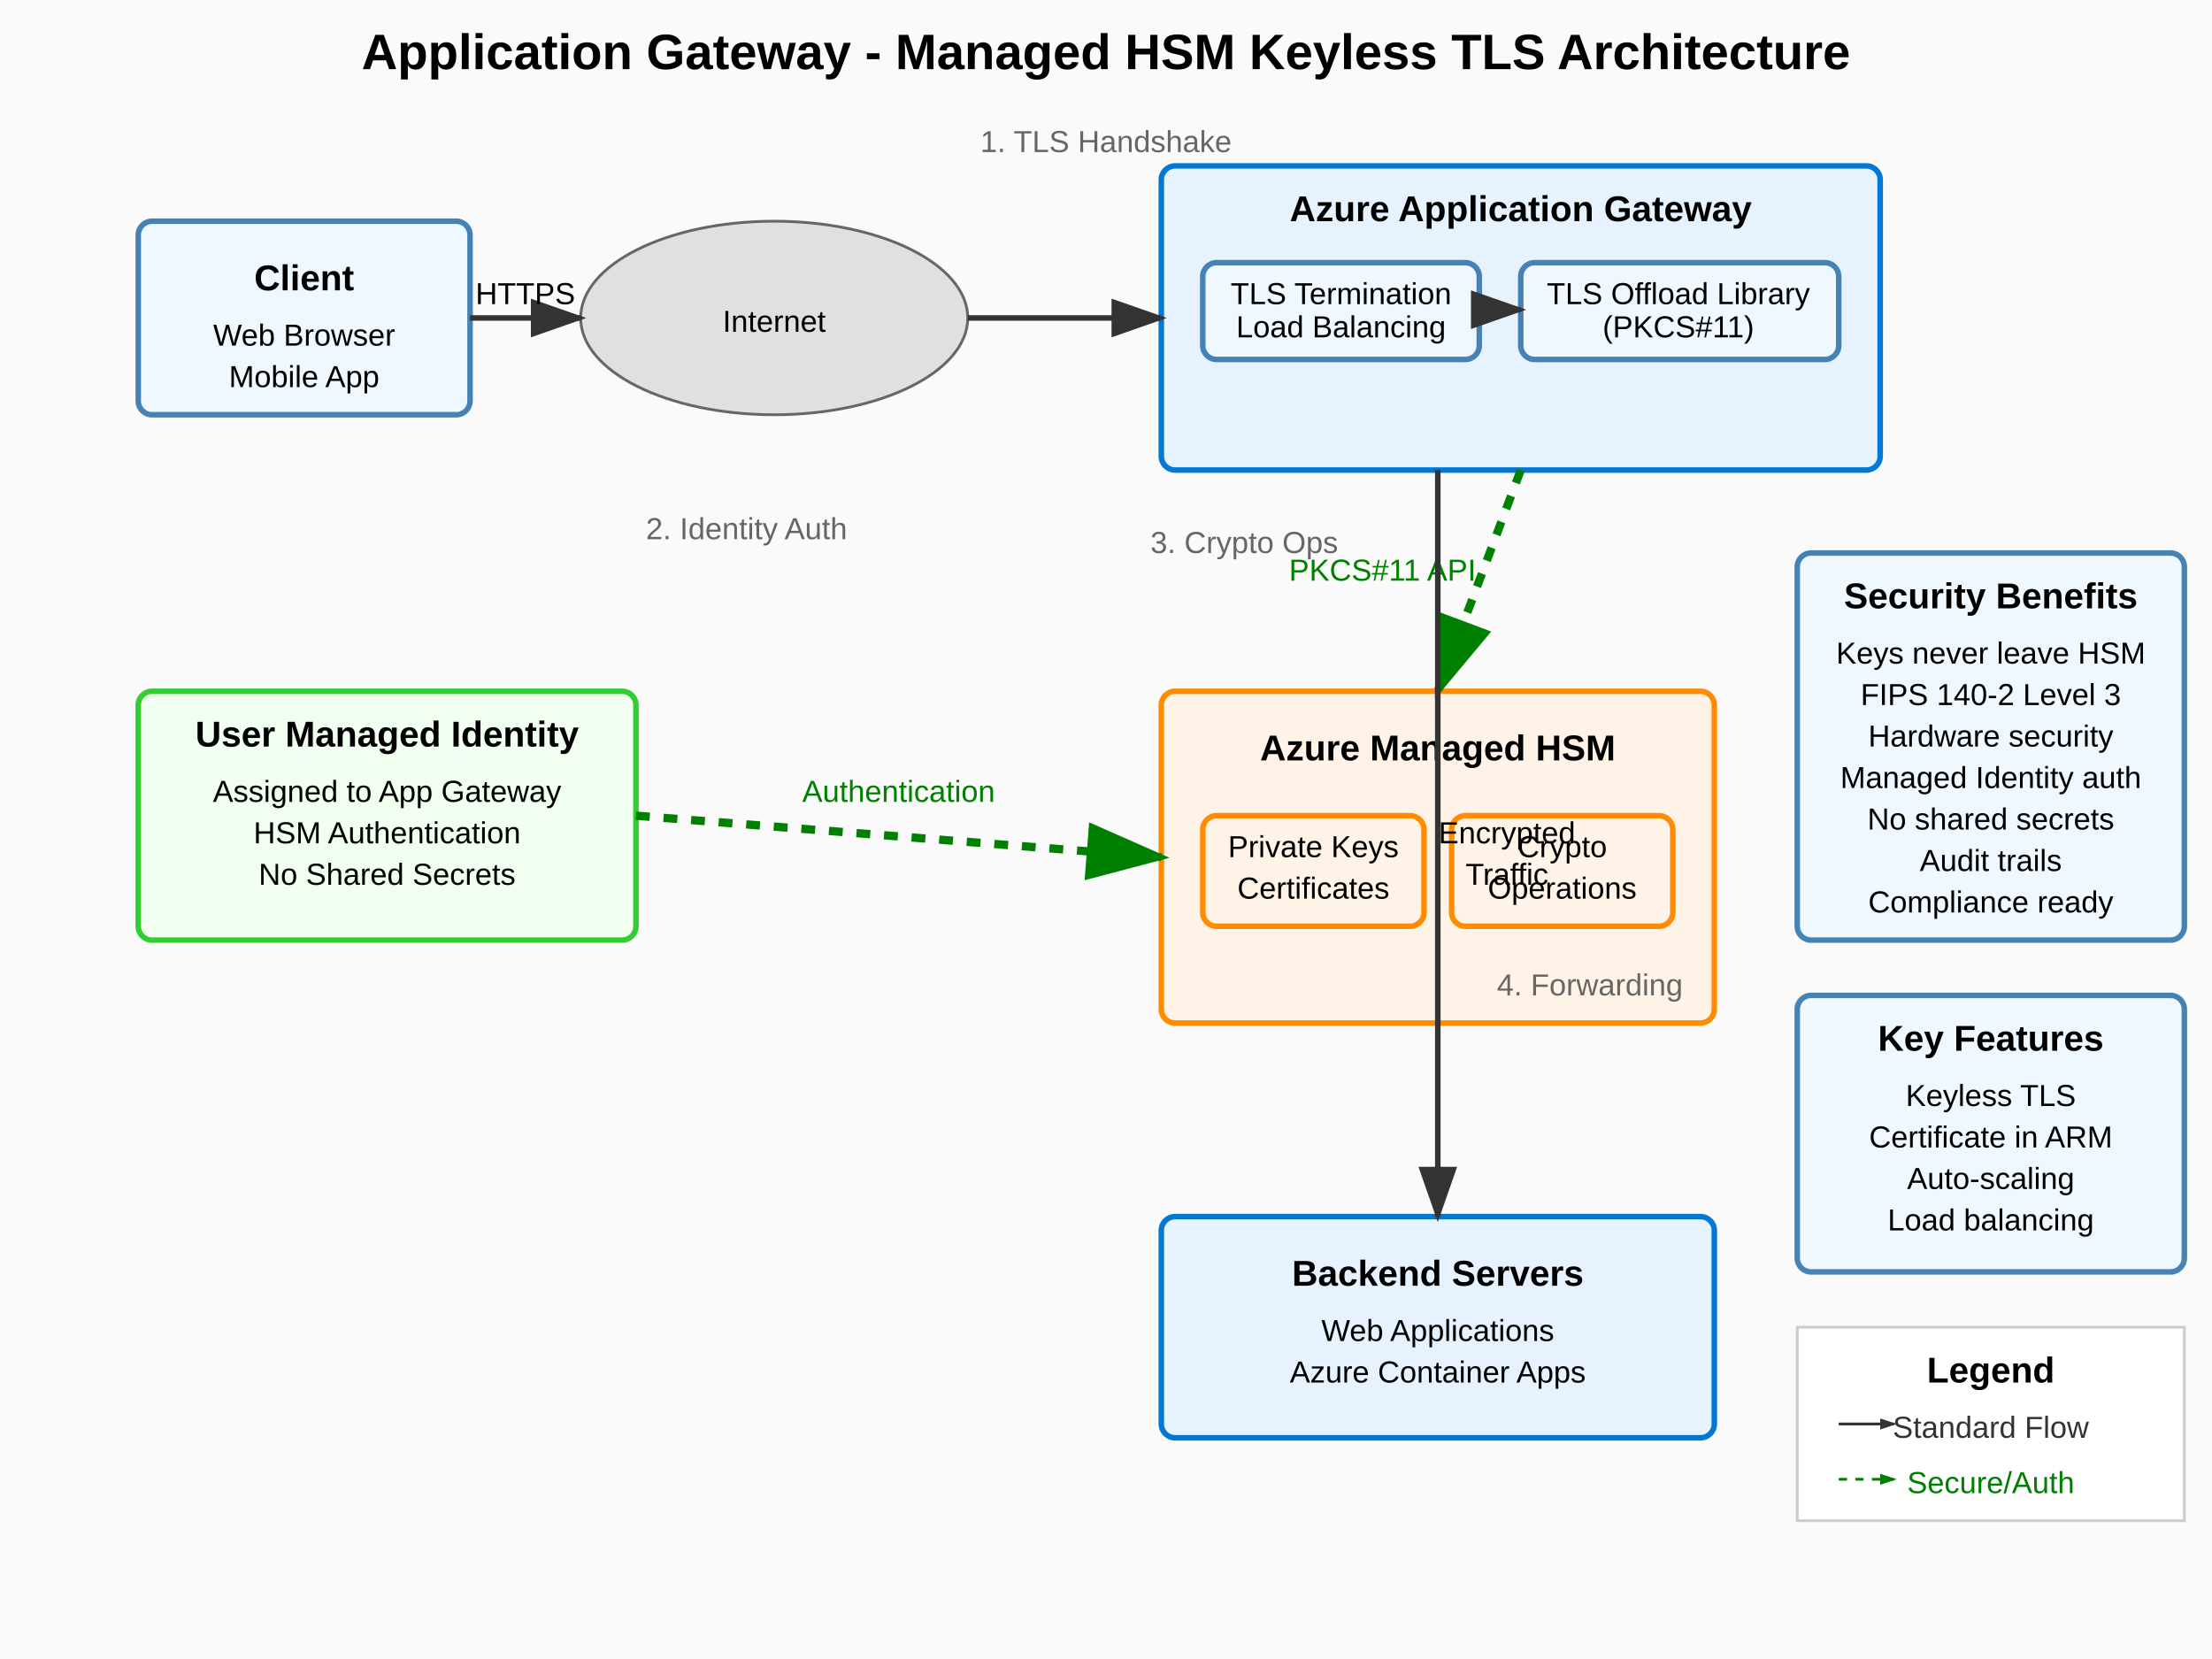
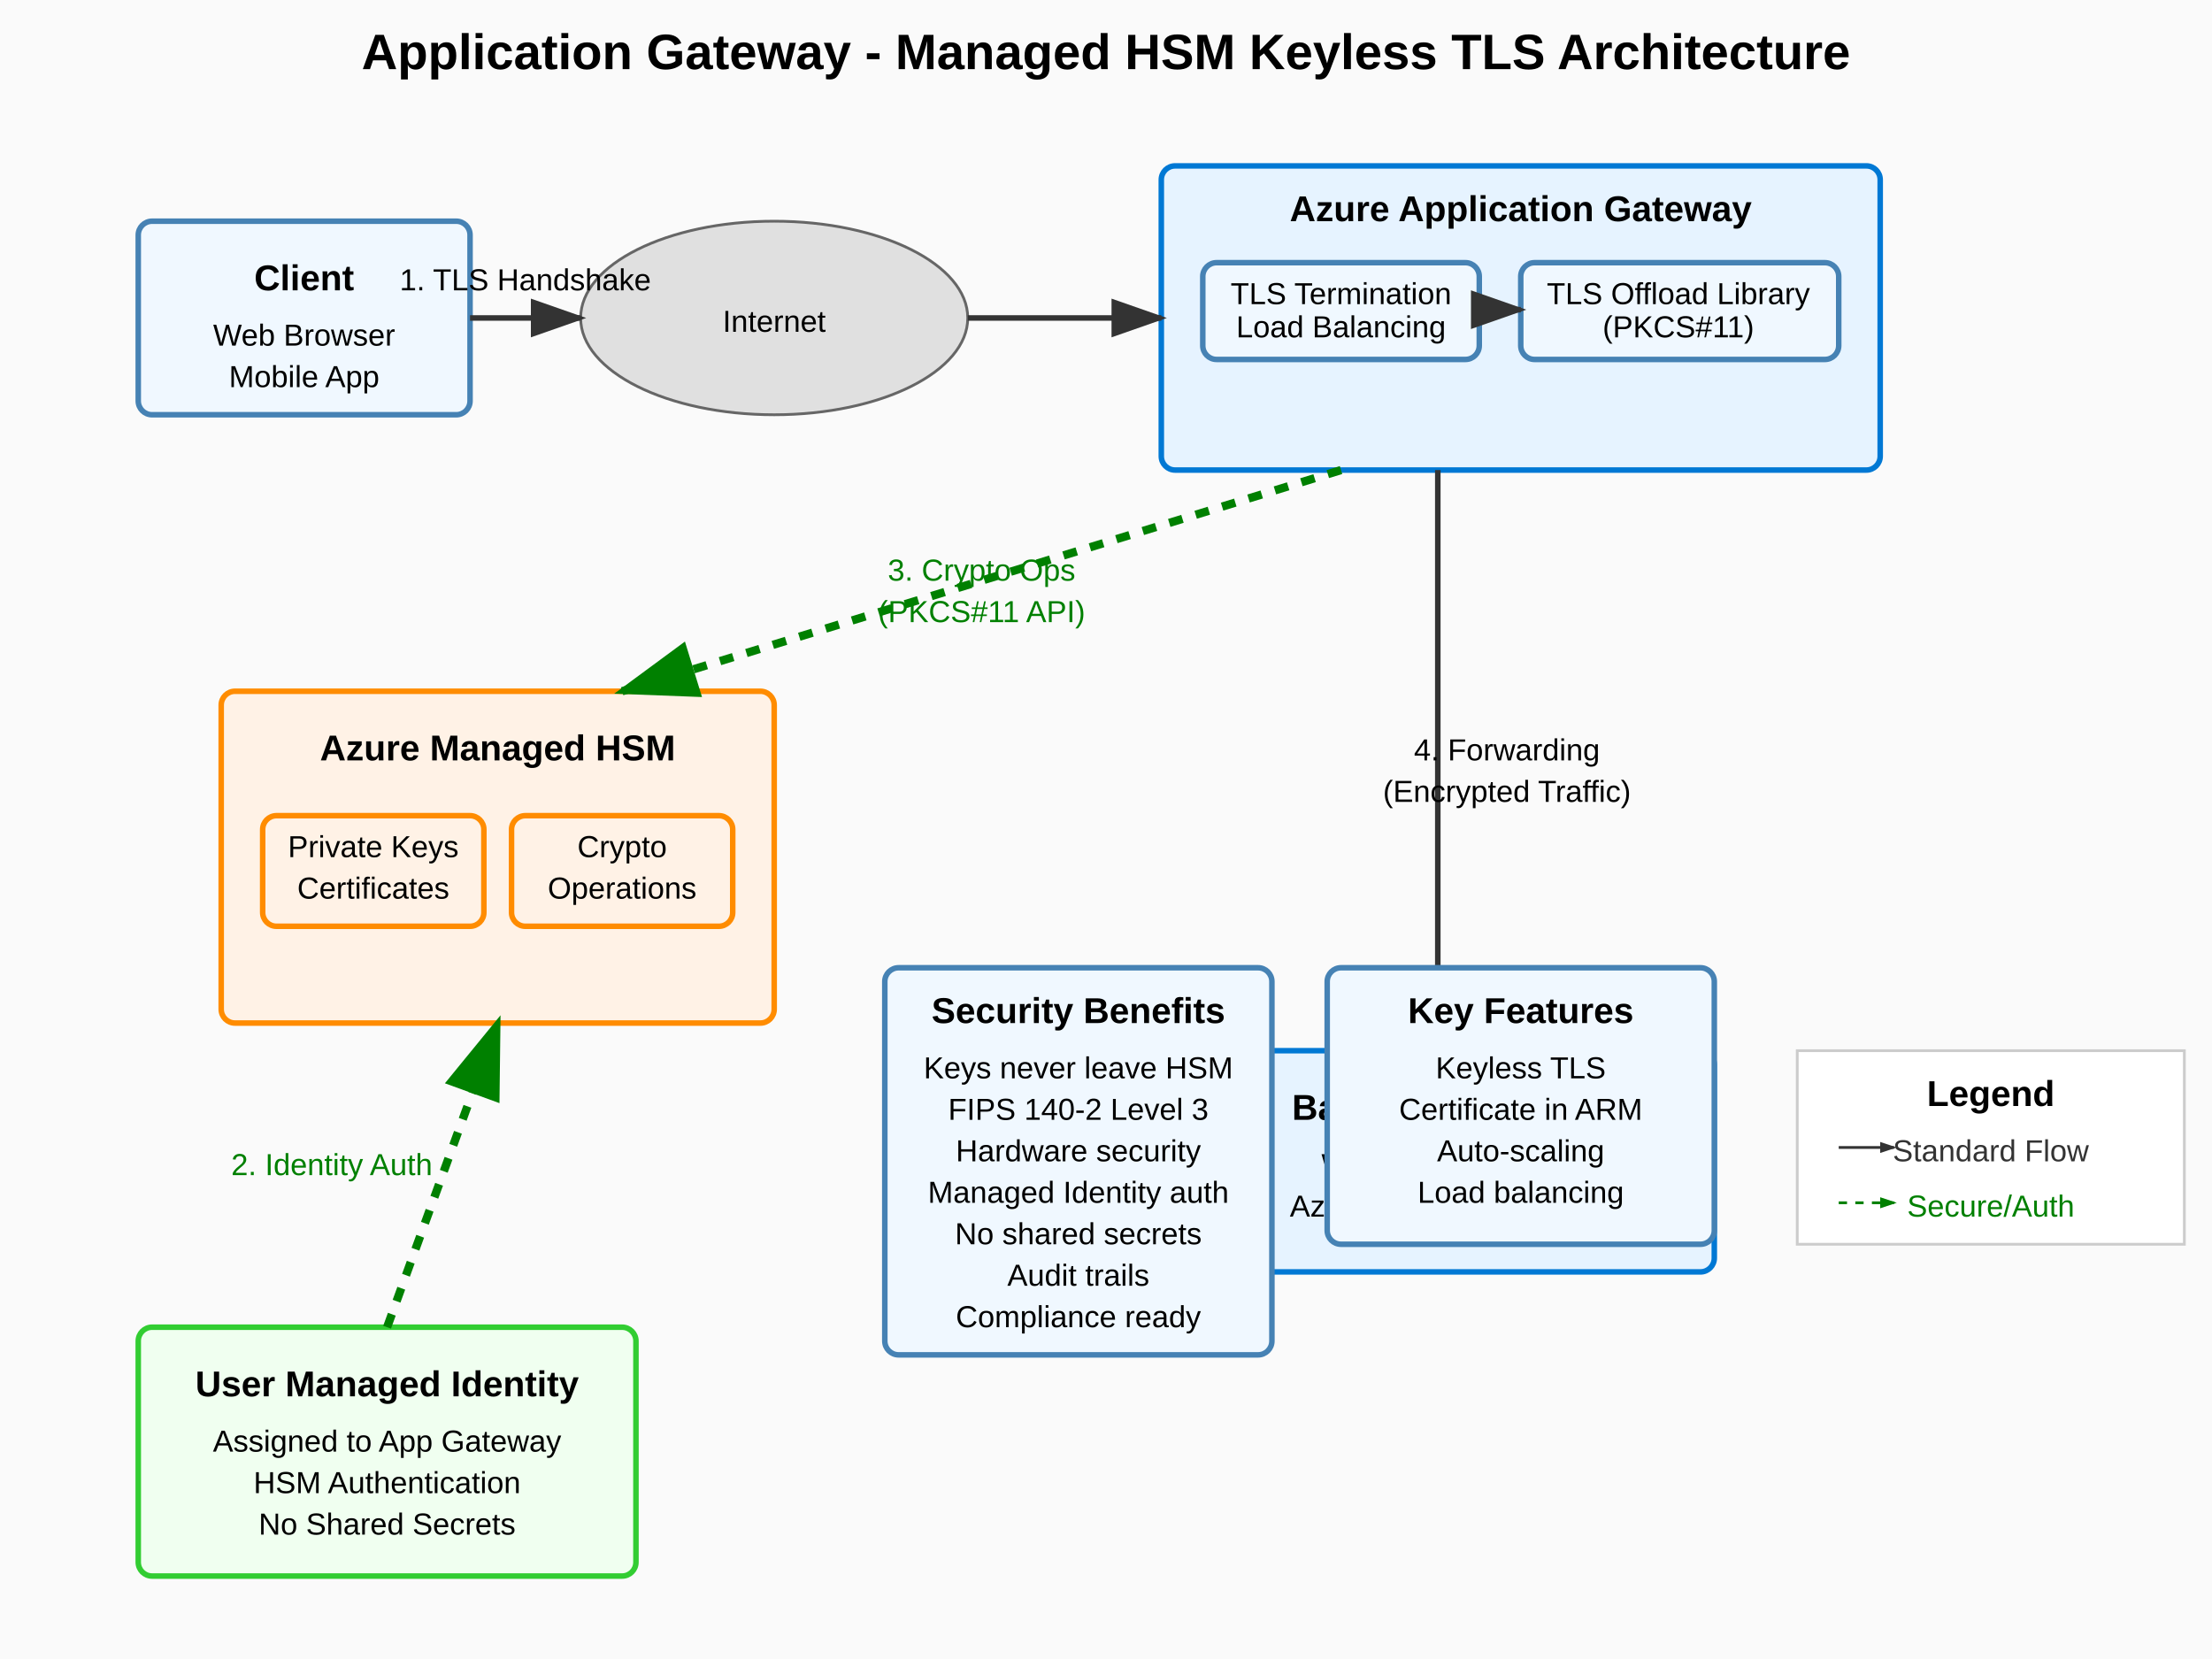
<svg xmlns="http://www.w3.org/2000/svg" width="800" height="600">
  <defs>
    <style>
      .box { fill: #f0f8ff; stroke: #4682b4; stroke-width: 2; rx: 5; }
      .azure-box { fill: #e6f3ff; stroke: #0078d4; stroke-width: 2; rx: 5; }
      .hsm-box { fill: #fff2e6; stroke: #ff8c00; stroke-width: 2; rx: 5; }
      .identity-box { fill: #f0fff0; stroke: #32cd32; stroke-width: 2; rx: 5; }
      .text { font-family: Arial, sans-serif; font-size: 11px; text-anchor: middle; }
      .title { font-family: Arial, sans-serif; font-size: 13px; font-weight: bold; text-anchor: middle; }
      .main-title { font-family: Arial, sans-serif; font-size: 18px; font-weight: bold; text-anchor: middle; }
      .arrow { stroke: #333; stroke-width: 2; marker-end: url(#arrowhead); }
      .secure-arrow { stroke: #008000; stroke-width: 3; stroke-dasharray: 5,5; marker-end: url(#arrowhead-secure); }
      .legend-arrow { stroke: #333; stroke-width: 1; marker-end: url(#legend-arrowhead); }
      .legend-secure-arrow { stroke: #008000; stroke-width: 1; stroke-dasharray: 3,3; marker-end: url(#legend-arrowhead-secure); }
    </style>
    <marker id="arrowhead" markerWidth="10" markerHeight="7" refX="9" refY="3.5" orient="auto">
      <polygon points="0 0, 10 3.5, 0 7" fill="#333" />
    </marker>
    <marker id="arrowhead-secure" markerWidth="10" markerHeight="7" refX="9" refY="3.5" orient="auto">
      <polygon points="0 0, 10 3.5, 0 7" fill="#008000" />
    </marker>
    <marker id="legend-arrowhead" markerWidth="6" markerHeight="4" refX="5" refY="2" orient="auto">
      <polygon points="0 0, 6 2, 0 4" fill="#333" />
    </marker>
    <marker id="legend-arrowhead-secure" markerWidth="6" markerHeight="4" refX="5" refY="2" orient="auto">
      <polygon points="0 0, 6 2, 0 4" fill="#008000" />
    </marker>
  </defs>
  <rect x="0" y="0" width="800" height="600" fill="#fafafa" />
  <text x="400" y="25" class="main-title">Application Gateway - Managed HSM Keyless TLS Architecture</text>
  <rect x="50" y="80" width="120" height="70" class="box" />
  <text x="110" y="105" class="title">Client</text>
  <text x="110" y="125" class="text">Web Browser</text>
  <text x="110" y="140" class="text">Mobile App</text>
  <ellipse cx="280" cy="115" rx="70" ry="35" fill="#e0e0e0" stroke="#666" stroke-width="1" />
  <text x="280" y="120" class="text">Internet</text>
  <rect x="420" y="60" width="260" height="110" class="azure-box" />
  <text x="550" y="80" class="title">Azure Application Gateway</text>
  <rect x="435" y="95" width="100" height="35" class="box" />
  <text x="485" y="110" class="text">TLS Termination</text>
  <text x="485" y="122" class="text">Load Balancing</text>
  <rect x="550" y="95" width="115" height="35" class="box" />
  <text x="607" y="110" class="text">TLS Offload Library</text>
  <text x="607" y="122" class="text">(PKCS#11)</text>
-   <rect x="50" y="250" width="180" height="90" class="identity-box" />
-   <text x="140" y="270" class="title">User Managed Identity</text>
-   <text x="140" y="290" class="text">Assigned to App Gateway</text>
-   <text x="140" y="305" class="text">HSM Authentication</text>
-   <text x="140" y="320" class="text">No Shared Secrets</text>
-   <rect x="420" y="250" width="200" height="120" class="hsm-box" />
-   <text x="520" y="275" class="title">Azure Managed HSM</text>
-   <rect x="435" y="295" width="80" height="40" class="hsm-box" />
-   <text x="475" y="310" class="text">Private Keys</text>
-   <text x="475" y="325" class="text">Certificates</text>
-   <rect x="525" y="295" width="80" height="40" class="hsm-box" />
-   <text x="565" y="310" class="text">Crypto</text>
-   <text x="565" y="325" class="text">Operations</text>
-   <rect x="420" y="440" width="200" height="80" class="azure-box" />
-   <text x="520" y="465" class="title">Backend Servers</text>
-   <text x="520" y="485" class="text">Web Applications</text>
-   <text x="520" y="500" class="text">Azure Container Apps</text>
+   <rect x="80" y="250" width="200" height="120" class="hsm-box" />
+   <text x="180" y="275" class="title">Azure Managed HSM</text>
+   <rect x="95" y="295" width="80" height="40" class="hsm-box" />
+   <text x="135" y="310" class="text">Private Keys</text>
+   <text x="135" y="325" class="text">Certificates</text>
+   <rect x="185" y="295" width="80" height="40" class="hsm-box" />
+   <text x="225" y="310" class="text">Crypto</text>
+   <text x="225" y="325" class="text">Operations</text>
+   <rect x="420" y="380" width="200" height="80" class="azure-box" />
+   <text x="520" y="405" class="title">Backend Servers</text>
+   <text x="520" y="425" class="text">Web Applications</text>
+   <text x="520" y="440" class="text">Azure Container Apps</text>
+   <rect x="50" y="480" width="180" height="90" class="identity-box" />
+   <text x="140" y="505" class="title">User Managed Identity</text>
+   <text x="140" y="525" class="text">Assigned to App Gateway</text>
+   <text x="140" y="540" class="text">HSM Authentication</text>
+   <text x="140" y="555" class="text">No Shared Secrets</text>
  <line x1="170" y1="115" x2="210" y2="115" class="arrow" />
-   <text x="190" y="110" class="text">HTTPS</text>
+   <text x="190" y="105" class="text">1. TLS Handshake</text>
  <line x1="350" y1="115" x2="420" y2="115" class="arrow" />
  <line x1="535" y1="112" x2="550" y2="112" class="arrow" />
-   <line x1="550" y1="170" x2="520" y2="250" class="secure-arrow" />
-   <text x="500" y="210" class="text" fill="#008000">PKCS#11 API</text>
-   <line x1="230" y1="295" x2="420" y2="310" class="secure-arrow" />
-   <text x="325" y="290" class="text" fill="#008000">Authentication</text>
-   <line x1="520" y1="170" x2="520" y2="440" class="arrow" />
-   <text x="545" y="305" class="text">Encrypted</text>
-   <text x="545" y="320" class="text">Traffic</text>
-   <rect x="650" y="200" width="140" height="140" class="box" fill="#f0fff0" />
-   <text x="720" y="220" class="title">Security Benefits</text>
-   <text x="720" y="240" class="text">Keys never leave HSM</text>
-   <text x="720" y="255" class="text">FIPS 140-2 Level 3</text>
-   <text x="720" y="270" class="text">Hardware security</text>
-   <text x="720" y="285" class="text">Managed Identity auth</text>
-   <text x="720" y="300" class="text">No shared secrets</text>
-   <text x="720" y="315" class="text">Audit trails</text>
-   <text x="720" y="330" class="text">Compliance ready</text>
-   <rect x="650" y="360" width="140" height="100" class="box" fill="#fff8dc" />
-   <text x="720" y="380" class="title">Key Features</text>
-   <text x="720" y="400" class="text">Keyless TLS</text>
-   <text x="720" y="415" class="text">Certificate in ARM</text>
-   <text x="720" y="430" class="text">Auto-scaling</text>
-   <text x="720" y="445" class="text">Load balancing</text>
-   <text x="400" y="55" class="text" fill="#666">1. TLS Handshake</text>
-   <text x="270" y="195" class="text" fill="#666">2. Identity Auth</text>
-   <text x="450" y="200" class="text" fill="#666">3. Crypto Ops</text>
-   <text x="575" y="360" class="text" fill="#666">4. Forwarding</text>
-   <rect x="650" y="480" width="140" height="70" fill="#ffffff" stroke="#ccc" stroke-width="1" />
-   <text x="720" y="500" class="title">Legend</text>
-   <line x1="665" y1="515" x2="685" y2="515" class="legend-arrow" />
-   <text x="720" y="520" class="text" fill="#333">Standard Flow</text>
-   <line x1="665" y1="535" x2="685" y2="535" class="legend-secure-arrow" />
-   <text x="720" y="540" class="text" fill="#008000">Secure/Auth</text>
+   <line x1="485" y1="170" x2="225" y2="250" class="secure-arrow" />
+   <text x="355" y="210" class="text" fill="#008000">3. Crypto Ops</text>
+   <text x="355" y="225" class="text" fill="#008000">(PKCS#11 API)</text>
+   <line x1="140" y1="480" x2="180" y2="370" class="secure-arrow" />
+   <text x="120" y="425" class="text" fill="#008000">2. Identity Auth</text>
+   <line x1="520" y1="170" x2="520" y2="380" class="arrow" />
+   <text x="545" y="275" class="text">4. Forwarding</text>
+   <text x="545" y="290" class="text">(Encrypted Traffic)</text>
+   <rect x="320" y="350" width="140" height="140" class="box" fill="#f0fff0" />
+   <text x="390" y="370" class="title">Security Benefits</text>
+   <text x="390" y="390" class="text">Keys never leave HSM</text>
+   <text x="390" y="405" class="text">FIPS 140-2 Level 3</text>
+   <text x="390" y="420" class="text">Hardware security</text>
+   <text x="390" y="435" class="text">Managed Identity auth</text>
+   <text x="390" y="450" class="text">No shared secrets</text>
+   <text x="390" y="465" class="text">Audit trails</text>
+   <text x="390" y="480" class="text">Compliance ready</text>
+   <rect x="480" y="350" width="140" height="100" class="box" fill="#fff8dc" />
+   <text x="550" y="370" class="title">Key Features</text>
+   <text x="550" y="390" class="text">Keyless TLS</text>
+   <text x="550" y="405" class="text">Certificate in ARM</text>
+   <text x="550" y="420" class="text">Auto-scaling</text>
+   <text x="550" y="435" class="text">Load balancing</text>
+   <rect x="650" y="380" width="140" height="70" fill="#ffffff" stroke="#ccc" stroke-width="1" />
+   <text x="720" y="400" class="title">Legend</text>
+   <line x1="665" y1="415" x2="685" y2="415" class="legend-arrow" />
+   <text x="720" y="420" class="text" fill="#333">Standard Flow</text>
+   <line x1="665" y1="435" x2="685" y2="435" class="legend-secure-arrow" />
+   <text x="720" y="440" class="text" fill="#008000">Secure/Auth</text>
</svg>
